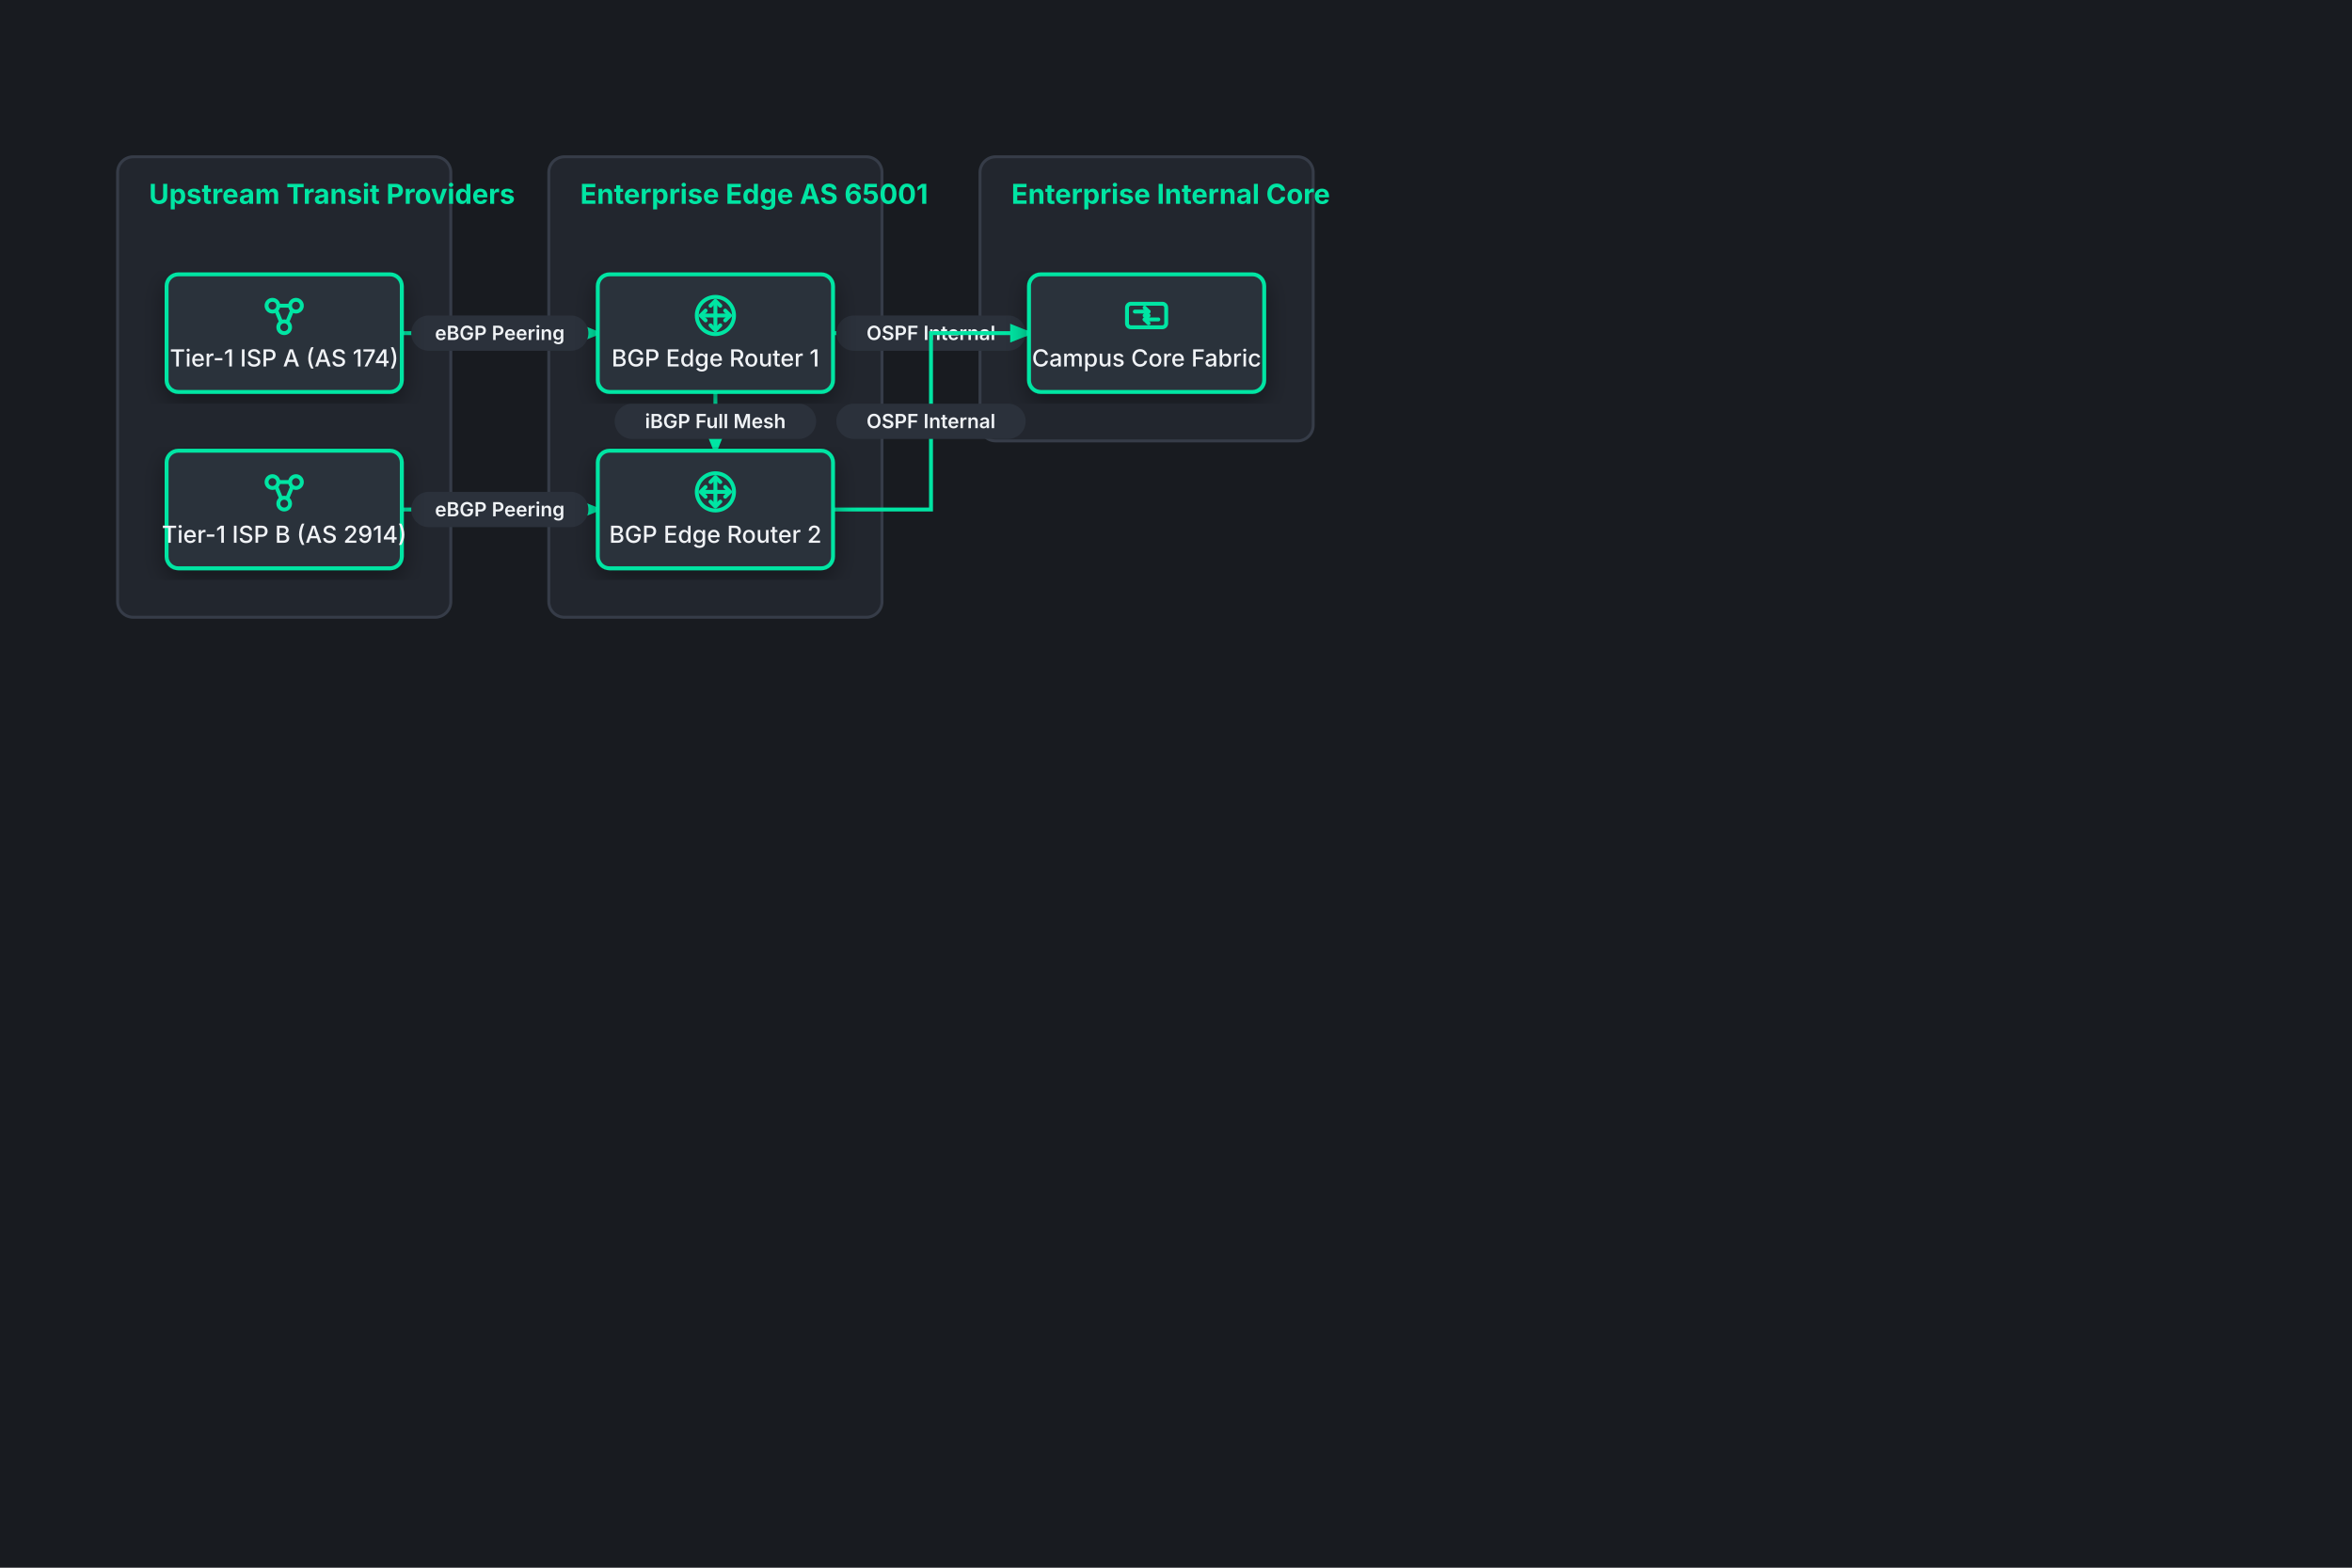
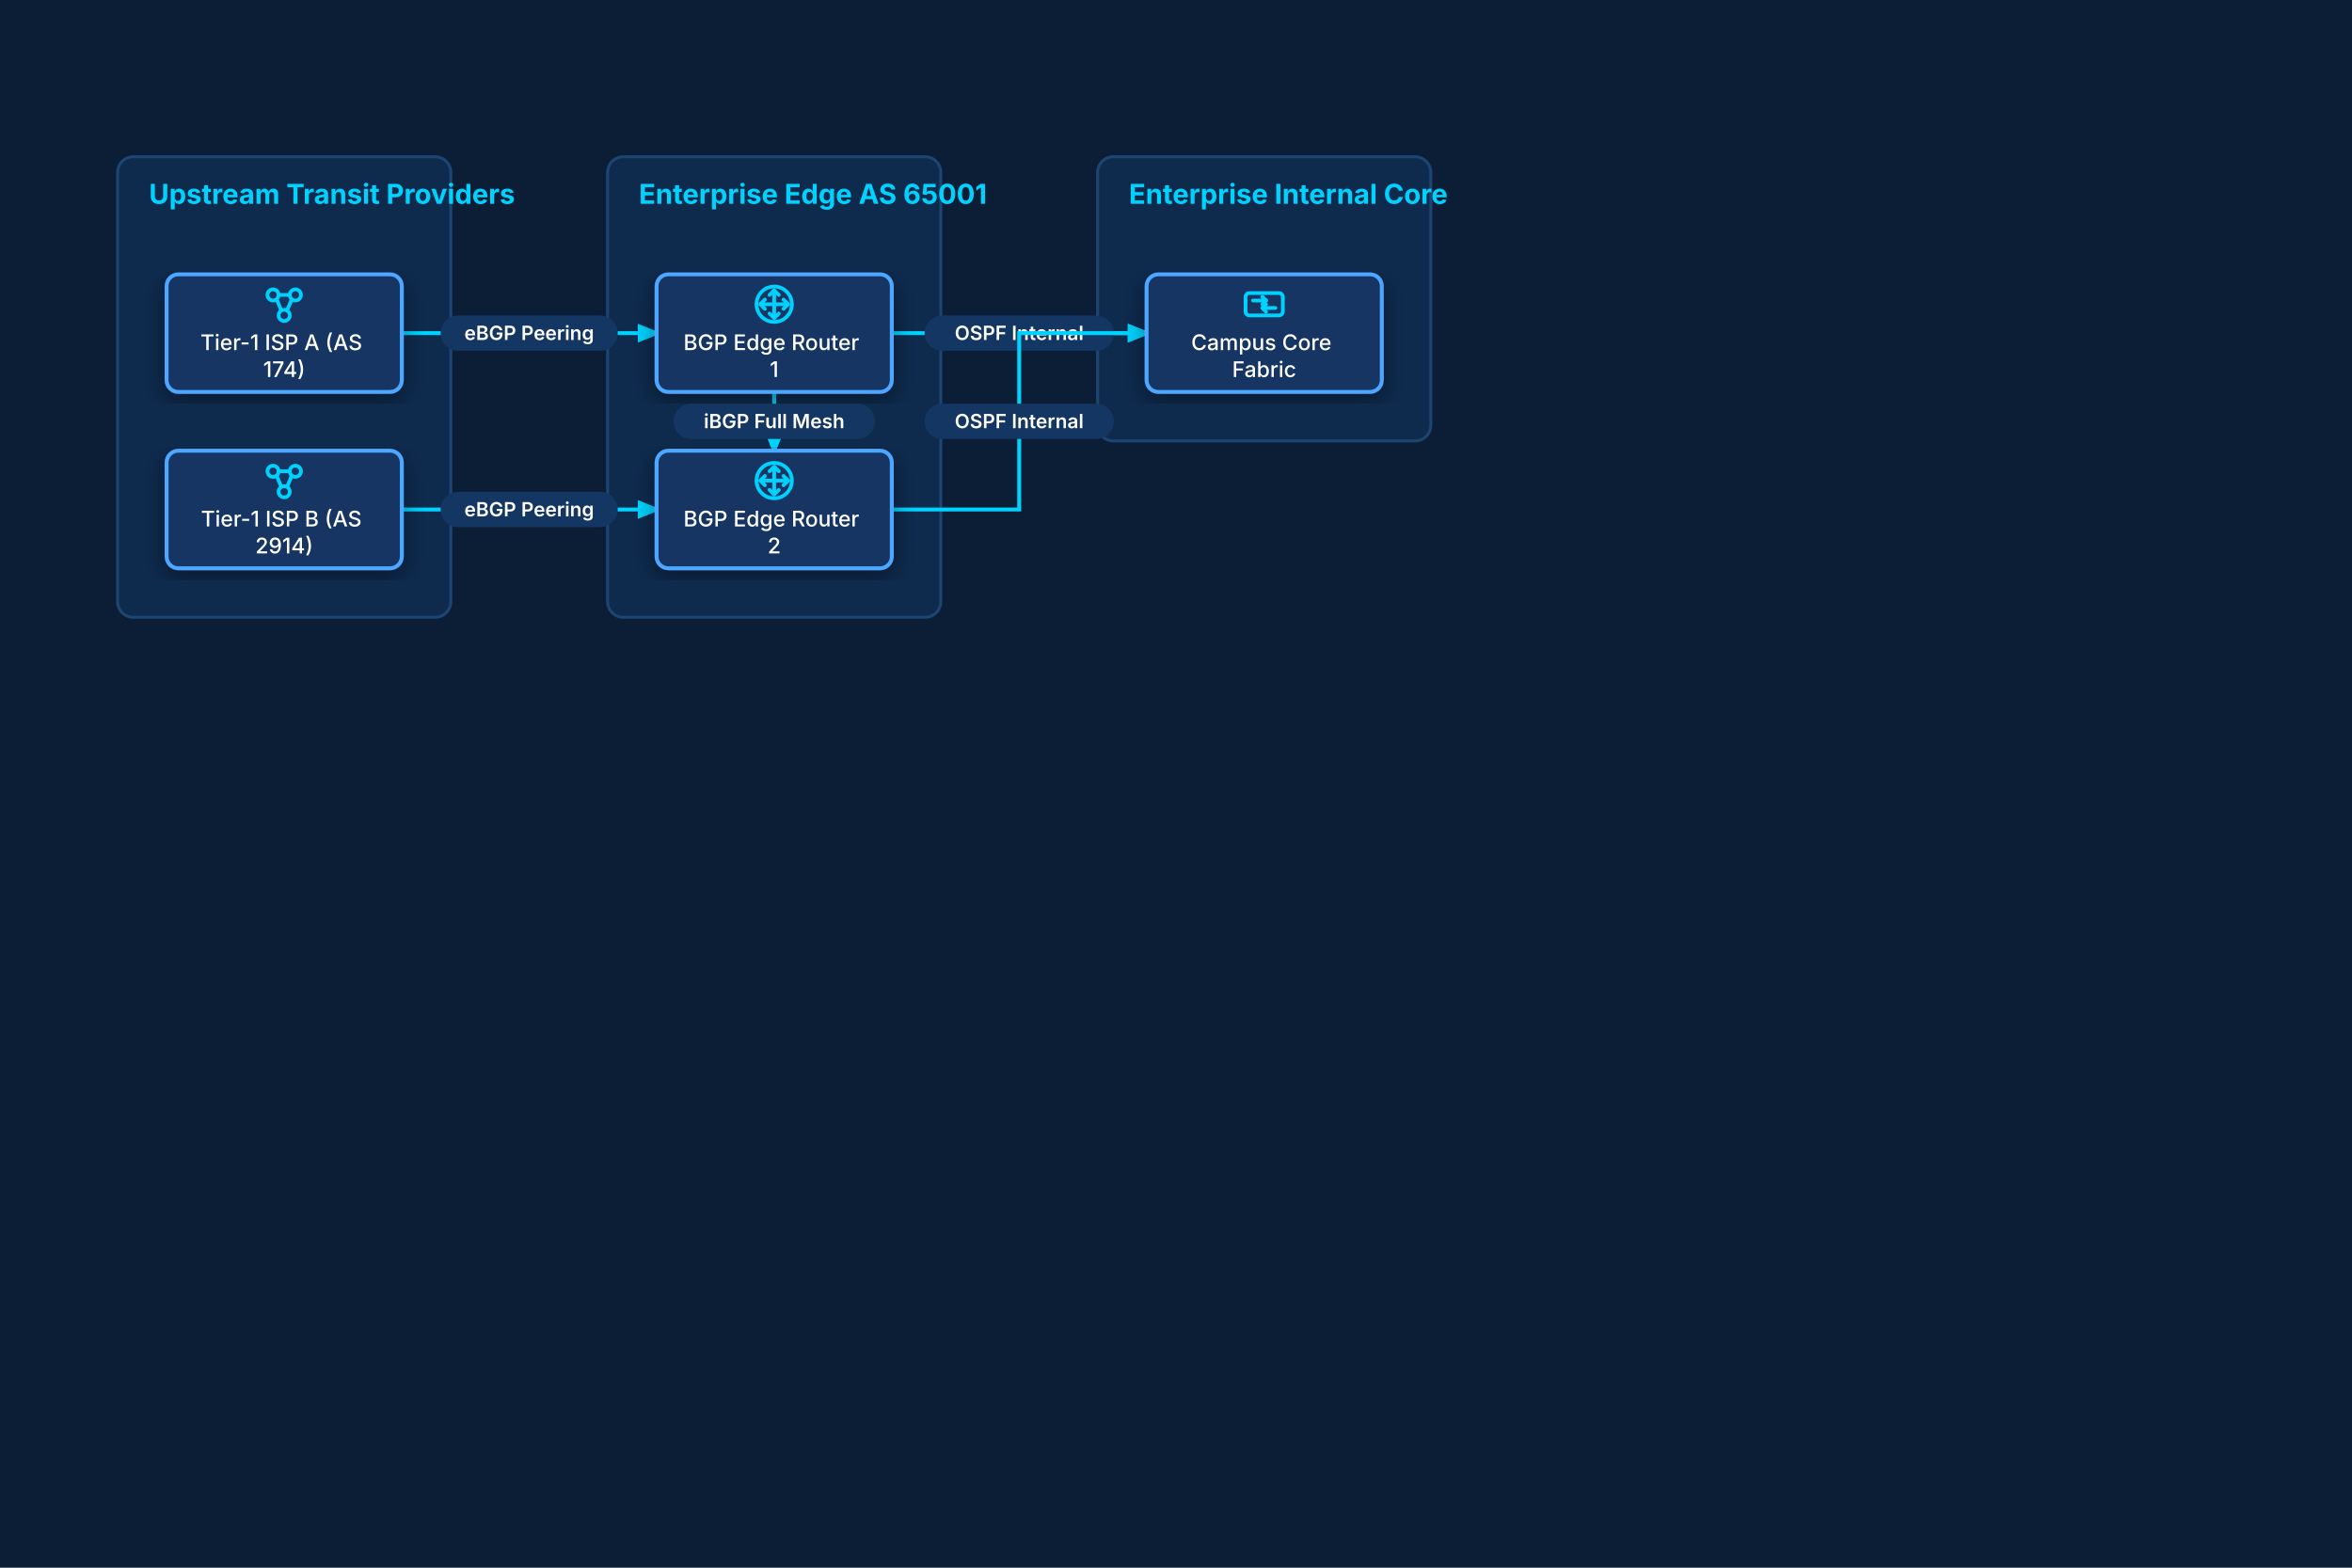
- <svg xmlns="http://www.w3.org/2000/svg" viewBox="0 0 1200.0 800.0" width="1200.0" height="800.0">
+ <svg xmlns="http://www.w3.org/2000/svg" viewBox="0 0 1200 800" width="1200" height="800">
  <defs>
    <marker id="arrow" viewBox="0 0 10 10" refX="8" refY="5" markerWidth="6" markerHeight="6" orient="auto-start-reverse">
-       <path d="M 0 1 L 10 5 L 0 9 z" fill="#00E5A3" />
+       <path d="M 0 1 L 10 5 L 0 9 z" fill="#00D2FF" />
+     </marker>
+     <marker id="arrow-tail" viewBox="0 0 10 10" refX="2" refY="5" markerWidth="6" markerHeight="6" orient="auto">
+       <path d="M 10 1 L 0 5 L 10 9 z" fill="#00D2FF" />
    </marker>
    <filter id="shadow" x="-10%" y="-10%" width="120%" height="120%">
      <feDropShadow dx="0" dy="4" stdDeviation="6" flood-color="#000000" flood-opacity="0.4" />
    </filter>
  </defs>
-   <rect width="100%" height="100%" fill="#181B20" />
+   <rect width="100%" height="100%" fill="#0B1E36" />
  <g id="group_1">
-     <rect x="60.0" y="80.0" width="170.0" height="235.0" rx="8" fill="#22262E" stroke="#363C48" stroke-width="1.5" />
-     <text x="76.0" y="104.0" fill="#00E5A3" font-family="Inter, -apple-system, BlinkMacSystemFont, 'Segoe UI', Roboto, sans-serif" font-size="14" font-weight="bold">Upstream Transit Providers</text>
+     <rect x="60.0" y="80.0" width="170.0" height="235.0" rx="8" fill="#0E2A4D" stroke="#1D4573" stroke-width="1.5" />
+     <text x="76.0" y="104.0" fill="#00D2FF" font-family="Inter, -apple-system, BlinkMacSystemFont, 'Segoe UI', Roboto, sans-serif" font-size="14" font-weight="bold">Upstream Transit Providers</text>
  </g>
  <g id="group_2">
-     <rect x="280.0" y="80.0" width="170.0" height="235.0" rx="8" fill="#22262E" stroke="#363C48" stroke-width="1.5" />
-     <text x="296.0" y="104.0" fill="#00E5A3" font-family="Inter, -apple-system, BlinkMacSystemFont, 'Segoe UI', Roboto, sans-serif" font-size="14" font-weight="bold">Enterprise Edge AS 65001</text>
+     <rect x="310.0" y="80.0" width="170.0" height="235.0" rx="8" fill="#0E2A4D" stroke="#1D4573" stroke-width="1.5" />
+     <text x="326.0" y="104.0" fill="#00D2FF" font-family="Inter, -apple-system, BlinkMacSystemFont, 'Segoe UI', Roboto, sans-serif" font-size="14" font-weight="bold">Enterprise Edge AS 65001</text>
  </g>
  <g id="group_3">
-     <rect x="500.0" y="80.0" width="170.0" height="145.0" rx="8" fill="#22262E" stroke="#363C48" stroke-width="1.5" />
-     <text x="516.0" y="104.0" fill="#00E5A3" font-family="Inter, -apple-system, BlinkMacSystemFont, 'Segoe UI', Roboto, sans-serif" font-size="14" font-weight="bold">Enterprise Internal Core</text>
+     <rect x="560.0" y="80.0" width="170.0" height="145.0" rx="8" fill="#0E2A4D" stroke="#1D4573" stroke-width="1.5" />
+     <text x="576.0" y="104.0" fill="#00D2FF" font-family="Inter, -apple-system, BlinkMacSystemFont, 'Segoe UI', Roboto, sans-serif" font-size="14" font-weight="bold">Enterprise Internal Core</text>
  </g>
-   <path d="M 205.0 170.0 L 305.0 170.0" fill="none" stroke="#00E5A3" stroke-width="2" marker-end="url(#arrow)" />
+   <path d="M 205.0 170.0 L 335.0 170.0" fill="none" stroke="#00D2FF" stroke-width="2" marker-end="url(#arrow)" />
  <g class="badge">
-     <rect x="209.8" y="161.0" width="90.4" height="18.0" rx="9.0" fill="#2B313B" />
-     <text x="255.0" y="173.5" fill="#F0F3F6" font-size="10.0" font-family="Inter, -apple-system, BlinkMacSystemFont, 'Segoe UI', Roboto, sans-serif" font-weight="600" text-anchor="middle">eBGP Peering</text>
+     <rect x="224.8" y="161.0" width="90.4" height="18.0" rx="9.0" fill="#133663" />
+     <text x="270.0" y="173.5" fill="#FFFFFF" font-size="10.0" font-family="Inter, -apple-system, BlinkMacSystemFont, 'Segoe UI', Roboto, sans-serif" font-weight="600" text-anchor="middle">eBGP Peering</text>
  </g>
-   <path d="M 205.0 260.0 L 305.0 260.0" fill="none" stroke="#00E5A3" stroke-width="2" marker-end="url(#arrow)" />
+   <path d="M 205.0 260.0 L 335.0 260.0" fill="none" stroke="#00D2FF" stroke-width="2" marker-end="url(#arrow)" />
  <g class="badge">
-     <rect x="209.8" y="251.0" width="90.4" height="18.0" rx="9.0" fill="#2B313B" />
-     <text x="255.0" y="263.5" fill="#F0F3F6" font-size="10.0" font-family="Inter, -apple-system, BlinkMacSystemFont, 'Segoe UI', Roboto, sans-serif" font-weight="600" text-anchor="middle">eBGP Peering</text>
+     <rect x="224.8" y="251.0" width="90.4" height="18.0" rx="9.0" fill="#133663" />
+     <text x="270.0" y="263.5" fill="#FFFFFF" font-size="10.0" font-family="Inter, -apple-system, BlinkMacSystemFont, 'Segoe UI', Roboto, sans-serif" font-weight="600" text-anchor="middle">eBGP Peering</text>
  </g>
-   <path d="M 365.0 200.0 L 365.0 230.0" fill="none" stroke="#00E5A3" stroke-width="2" marker-end="url(#arrow)" />
+   <path d="M 395.0 200.0 L 395.0 230.0" fill="none" stroke="#00D2FF" stroke-width="2" marker-end="url(#arrow)" />
  <g class="badge">
-     <rect x="313.6" y="206.0" width="102.8" height="18.0" rx="9.0" fill="#2B313B" />
-     <text x="365.0" y="218.5" fill="#F0F3F6" font-size="10.0" font-family="Inter, -apple-system, BlinkMacSystemFont, 'Segoe UI', Roboto, sans-serif" font-weight="600" text-anchor="middle">iBGP Full Mesh</text>
+     <rect x="343.6" y="206.0" width="102.8" height="18.0" rx="9.0" fill="#133663" />
+     <text x="395.0" y="218.5" fill="#FFFFFF" font-size="10.0" font-family="Inter, -apple-system, BlinkMacSystemFont, 'Segoe UI', Roboto, sans-serif" font-weight="600" text-anchor="middle">iBGP Full Mesh</text>
  </g>
-   <path d="M 425.0 170.0 L 525.0 170.0" fill="none" stroke="#00E5A3" stroke-width="2" marker-end="url(#arrow)" />
+   <path d="M 455.0 170.0 L 585.0 170.0" fill="none" stroke="#00D2FF" stroke-width="2" marker-end="url(#arrow)" />
  <g class="badge">
-     <rect x="426.7" y="161.0" width="96.6" height="18.0" rx="9.0" fill="#2B313B" />
-     <text x="475.0" y="173.5" fill="#F0F3F6" font-size="10.0" font-family="Inter, -apple-system, BlinkMacSystemFont, 'Segoe UI', Roboto, sans-serif" font-weight="600" text-anchor="middle">OSPF Internal</text>
+     <rect x="471.7" y="161.0" width="96.6" height="18.0" rx="9.0" fill="#133663" />
+     <text x="520.0" y="173.5" fill="#FFFFFF" font-size="10.0" font-family="Inter, -apple-system, BlinkMacSystemFont, 'Segoe UI', Roboto, sans-serif" font-weight="600" text-anchor="middle">OSPF Internal</text>
  </g>
-   <path d="M 425.0 260.0 L 475.0 260.0 L 475.0 170.0 L 525.0 170.0" fill="none" stroke="#00E5A3" stroke-width="2" marker-end="url(#arrow)" />
+   <path d="M 455.0 260.0 L 520.0 260.0 L 520.0 170.0 L 585.0 170.0" fill="none" stroke="#00D2FF" stroke-width="2" marker-end="url(#arrow)" />
  <g class="badge">
-     <rect x="426.7" y="206.0" width="96.6" height="18.0" rx="9.0" fill="#2B313B" />
-     <text x="475.0" y="218.5" fill="#F0F3F6" font-size="10.0" font-family="Inter, -apple-system, BlinkMacSystemFont, 'Segoe UI', Roboto, sans-serif" font-weight="600" text-anchor="middle">OSPF Internal</text>
+     <rect x="471.7" y="206.0" width="96.6" height="18.0" rx="9.0" fill="#133663" />
+     <text x="520.0" y="218.5" fill="#FFFFFF" font-size="10.0" font-family="Inter, -apple-system, BlinkMacSystemFont, 'Segoe UI', Roboto, sans-serif" font-weight="600" text-anchor="middle">OSPF Internal</text>
  </g>
  <g id="isp1" filter="url(#shadow)">
-     <rect x="85.0" y="140.0" width="120.0" height="60.0" rx="6.0" fill="#2B313B" stroke="#00E5A3" stroke-width="2.0" />
-     <g class="icon icon-bgp" transform="translate(133.0, 149.0) scale(1.0)">
-       <circle cx="6" cy="7" r="3" fill="none" stroke="#00E5A3" stroke-width="2.0" />
-       <circle cx="18" cy="7" r="3" fill="none" stroke="#00E5A3" stroke-width="2.0" />
-       <circle cx="12" cy="18" r="3" fill="none" stroke="#00E5A3" stroke-width="2.0" />
-       <line x1="9" y1="7" x2="15" y2="7" stroke="#00E5A3" stroke-width="2.0" />
-       <line x1="8" y1="9.5" x2="10.5" y2="15.5" stroke="#00E5A3" stroke-width="2.0" />
-       <line x1="16" y1="9.5" x2="13.5" y2="15.5" stroke="#00E5A3" stroke-width="2.0" />
+     <rect x="85.0" y="140.0" width="120.0" height="60.0" rx="6.0" fill="#133663" stroke="#4DA6FF" stroke-width="2.0" />
+     <g class="icon icon-bgp" transform="translate(133.6, 143.85) scale(0.95)">
+       <circle cx="6" cy="7" r="3" fill="none" stroke="#00D2FF" stroke-width="2.0" />
+       <circle cx="18" cy="7" r="3" fill="none" stroke="#00D2FF" stroke-width="2.0" />
+       <circle cx="12" cy="18" r="3" fill="none" stroke="#00D2FF" stroke-width="2.0" />
+       <line x1="9" y1="7" x2="15" y2="7" stroke="#00D2FF" stroke-width="2.0" />
+       <line x1="8" y1="9.5" x2="10.5" y2="15.5" stroke="#00D2FF" stroke-width="2.0" />
+       <line x1="16" y1="9.5" x2="13.5" y2="15.5" stroke="#00D2FF" stroke-width="2.0" />
    </g>
-     <text x="145.0" y="187.0" text-anchor="middle" fill="#F0F3F6" font-family="Inter, -apple-system, BlinkMacSystemFont, 'Segoe UI', Roboto, sans-serif" font-size="12" font-weight="500">Tier-1 ISP A (AS 174)</text>
+     <text x="145.0" y="178.65" text-anchor="middle" fill="#FFFFFF" font-family="Inter, -apple-system, BlinkMacSystemFont, 'Segoe UI', Roboto, sans-serif" font-size="11.0" font-weight="500">
+       <tspan x="145.0" dy="0">Tier-1 ISP A (AS</tspan>
+       <tspan x="145.0" dy="13.75">174)</tspan>
+     </text>
  </g>
  <g id="isp2" filter="url(#shadow)">
-     <rect x="85.0" y="230.0" width="120.0" height="60.0" rx="6.0" fill="#2B313B" stroke="#00E5A3" stroke-width="2.0" />
-     <g class="icon icon-bgp" transform="translate(133.0, 239.0) scale(1.0)">
-       <circle cx="6" cy="7" r="3" fill="none" stroke="#00E5A3" stroke-width="2.0" />
-       <circle cx="18" cy="7" r="3" fill="none" stroke="#00E5A3" stroke-width="2.0" />
-       <circle cx="12" cy="18" r="3" fill="none" stroke="#00E5A3" stroke-width="2.0" />
-       <line x1="9" y1="7" x2="15" y2="7" stroke="#00E5A3" stroke-width="2.0" />
-       <line x1="8" y1="9.5" x2="10.5" y2="15.5" stroke="#00E5A3" stroke-width="2.0" />
-       <line x1="16" y1="9.5" x2="13.5" y2="15.5" stroke="#00E5A3" stroke-width="2.0" />
+     <rect x="85.0" y="230.0" width="120.0" height="60.0" rx="6.0" fill="#133663" stroke="#4DA6FF" stroke-width="2.0" />
+     <g class="icon icon-bgp" transform="translate(133.6, 233.85) scale(0.95)">
+       <circle cx="6" cy="7" r="3" fill="none" stroke="#00D2FF" stroke-width="2.0" />
+       <circle cx="18" cy="7" r="3" fill="none" stroke="#00D2FF" stroke-width="2.0" />
+       <circle cx="12" cy="18" r="3" fill="none" stroke="#00D2FF" stroke-width="2.0" />
+       <line x1="9" y1="7" x2="15" y2="7" stroke="#00D2FF" stroke-width="2.0" />
+       <line x1="8" y1="9.5" x2="10.5" y2="15.5" stroke="#00D2FF" stroke-width="2.0" />
+       <line x1="16" y1="9.5" x2="13.5" y2="15.5" stroke="#00D2FF" stroke-width="2.0" />
    </g>
-     <text x="145.0" y="277.0" text-anchor="middle" fill="#F0F3F6" font-family="Inter, -apple-system, BlinkMacSystemFont, 'Segoe UI', Roboto, sans-serif" font-size="12" font-weight="500">Tier-1 ISP B (AS 2914)</text>
+     <text x="145.0" y="268.65" text-anchor="middle" fill="#FFFFFF" font-family="Inter, -apple-system, BlinkMacSystemFont, 'Segoe UI', Roboto, sans-serif" font-size="11.0" font-weight="500">
+       <tspan x="145.0" dy="0">Tier-1 ISP B (AS</tspan>
+       <tspan x="145.0" dy="13.75">2914)</tspan>
+     </text>
  </g>
  <g id="edge1" filter="url(#shadow)">
-     <rect x="305.0" y="140.0" width="120.0" height="60.0" rx="6.0" fill="#2B313B" stroke="#00E5A3" stroke-width="2.0" />
-     <g class="icon icon-core_router" transform="translate(353.0, 149.0) scale(1.0)">
-       <circle cx="12" cy="12" r="9.5" fill="none" stroke="#00E5A3" stroke-width="2.0" />
-       <line x1="12" y1="4.5" x2="12" y2="19.5" stroke="#00E5A3" stroke-width="2.0" />
-       <polyline points="9.5,7 12,4.5 14.5,7" fill="none" stroke="#00E5A3" stroke-width="2.0" stroke-linecap="round" stroke-linejoin="round" />
-       <polyline points="9.5,17 12,19.5 14.5,17" fill="none" stroke="#00E5A3" stroke-width="2.0" stroke-linecap="round" stroke-linejoin="round" />
-       <line x1="4.5" y1="12" x2="19.5" y2="12" stroke="#00E5A3" stroke-width="2.0" />
-       <polyline points="7,9.5 4.5,12 7,14.5" fill="none" stroke="#00E5A3" stroke-width="2.0" stroke-linecap="round" stroke-linejoin="round" />
-       <polyline points="17,9.5 19.5,12 17,14.5" fill="none" stroke="#00E5A3" stroke-width="2.0" stroke-linecap="round" stroke-linejoin="round" />
+     <rect x="335.0" y="140.0" width="120.0" height="60.0" rx="6.0" fill="#133663" stroke="#4DA6FF" stroke-width="2.0" />
+     <g class="icon icon-core_router" transform="translate(383.6, 143.85) scale(0.95)">
+       <circle cx="12" cy="12" r="9.5" fill="none" stroke="#00D2FF" stroke-width="2.0" />
+       <line x1="12" y1="4.5" x2="12" y2="19.5" stroke="#00D2FF" stroke-width="2.0" />
+       <polyline points="9.5,7 12,4.5 14.5,7" fill="none" stroke="#00D2FF" stroke-width="2.0" stroke-linecap="round" stroke-linejoin="round" />
+       <polyline points="9.5,17 12,19.5 14.5,17" fill="none" stroke="#00D2FF" stroke-width="2.0" stroke-linecap="round" stroke-linejoin="round" />
+       <line x1="4.5" y1="12" x2="19.5" y2="12" stroke="#00D2FF" stroke-width="2.0" />
+       <polyline points="7,9.5 4.5,12 7,14.5" fill="none" stroke="#00D2FF" stroke-width="2.0" stroke-linecap="round" stroke-linejoin="round" />
+       <polyline points="17,9.5 19.5,12 17,14.5" fill="none" stroke="#00D2FF" stroke-width="2.0" stroke-linecap="round" stroke-linejoin="round" />
    </g>
-     <text x="365.0" y="187.0" text-anchor="middle" fill="#F0F3F6" font-family="Inter, -apple-system, BlinkMacSystemFont, 'Segoe UI', Roboto, sans-serif" font-size="12" font-weight="500">BGP Edge Router 1</text>
+     <text x="395.0" y="178.65" text-anchor="middle" fill="#FFFFFF" font-family="Inter, -apple-system, BlinkMacSystemFont, 'Segoe UI', Roboto, sans-serif" font-size="11.0" font-weight="500">
+       <tspan x="395.0" dy="0">BGP Edge Router</tspan>
+       <tspan x="395.0" dy="13.75">1</tspan>
+     </text>
  </g>
  <g id="edge2" filter="url(#shadow)">
-     <rect x="305.0" y="230.0" width="120.0" height="60.0" rx="6.0" fill="#2B313B" stroke="#00E5A3" stroke-width="2.0" />
-     <g class="icon icon-core_router" transform="translate(353.0, 239.0) scale(1.0)">
-       <circle cx="12" cy="12" r="9.5" fill="none" stroke="#00E5A3" stroke-width="2.0" />
-       <line x1="12" y1="4.5" x2="12" y2="19.5" stroke="#00E5A3" stroke-width="2.0" />
-       <polyline points="9.5,7 12,4.5 14.5,7" fill="none" stroke="#00E5A3" stroke-width="2.0" stroke-linecap="round" stroke-linejoin="round" />
-       <polyline points="9.5,17 12,19.5 14.5,17" fill="none" stroke="#00E5A3" stroke-width="2.0" stroke-linecap="round" stroke-linejoin="round" />
-       <line x1="4.5" y1="12" x2="19.5" y2="12" stroke="#00E5A3" stroke-width="2.0" />
-       <polyline points="7,9.5 4.5,12 7,14.5" fill="none" stroke="#00E5A3" stroke-width="2.0" stroke-linecap="round" stroke-linejoin="round" />
-       <polyline points="17,9.5 19.5,12 17,14.5" fill="none" stroke="#00E5A3" stroke-width="2.0" stroke-linecap="round" stroke-linejoin="round" />
+     <rect x="335.0" y="230.0" width="120.0" height="60.0" rx="6.0" fill="#133663" stroke="#4DA6FF" stroke-width="2.0" />
+     <g class="icon icon-core_router" transform="translate(383.6, 233.85) scale(0.95)">
+       <circle cx="12" cy="12" r="9.5" fill="none" stroke="#00D2FF" stroke-width="2.0" />
+       <line x1="12" y1="4.5" x2="12" y2="19.5" stroke="#00D2FF" stroke-width="2.0" />
+       <polyline points="9.5,7 12,4.5 14.5,7" fill="none" stroke="#00D2FF" stroke-width="2.0" stroke-linecap="round" stroke-linejoin="round" />
+       <polyline points="9.5,17 12,19.5 14.5,17" fill="none" stroke="#00D2FF" stroke-width="2.0" stroke-linecap="round" stroke-linejoin="round" />
+       <line x1="4.5" y1="12" x2="19.5" y2="12" stroke="#00D2FF" stroke-width="2.0" />
+       <polyline points="7,9.5 4.5,12 7,14.5" fill="none" stroke="#00D2FF" stroke-width="2.0" stroke-linecap="round" stroke-linejoin="round" />
+       <polyline points="17,9.5 19.5,12 17,14.5" fill="none" stroke="#00D2FF" stroke-width="2.0" stroke-linecap="round" stroke-linejoin="round" />
    </g>
-     <text x="365.0" y="277.0" text-anchor="middle" fill="#F0F3F6" font-family="Inter, -apple-system, BlinkMacSystemFont, 'Segoe UI', Roboto, sans-serif" font-size="12" font-weight="500">BGP Edge Router 2</text>
+     <text x="395.0" y="268.65" text-anchor="middle" fill="#FFFFFF" font-family="Inter, -apple-system, BlinkMacSystemFont, 'Segoe UI', Roboto, sans-serif" font-size="11.0" font-weight="500">
+       <tspan x="395.0" dy="0">BGP Edge Router</tspan>
+       <tspan x="395.0" dy="13.75">2</tspan>
+     </text>
  </g>
  <g id="core_fabric" filter="url(#shadow)">
-     <rect x="525.0" y="140.0" width="120.0" height="60.0" rx="6.0" fill="#2B313B" stroke="#00E5A3" stroke-width="2.0" />
-     <g class="icon icon-switch" transform="translate(573.0, 149.0) scale(1.0)">
-       <rect x="2" y="6" width="20" height="12" rx="2" fill="none" stroke="#00E5A3" stroke-width="2.0" />
-       <line x1="6" y1="10" x2="13" y2="10" stroke="#00E5A3" stroke-width="2.0" stroke-linecap="round" />
-       <polyline points="11,8 13,10 11,12" fill="none" stroke="#00E5A3" stroke-width="2.0" stroke-linecap="round" stroke-linejoin="round" />
-       <line x1="18" y1="14" x2="11" y2="14" stroke="#00E5A3" stroke-width="2.0" stroke-linecap="round" />
-       <polyline points="13,12 11,14 13,16" fill="none" stroke="#00E5A3" stroke-width="2.0" stroke-linecap="round" stroke-linejoin="round" />
+     <rect x="585.0" y="140.0" width="120.0" height="60.0" rx="6.0" fill="#133663" stroke="#4DA6FF" stroke-width="2.0" />
+     <g class="icon icon-switch" transform="translate(633.6, 143.85) scale(0.95)">
+       <rect x="2" y="6" width="20" height="12" rx="2" fill="none" stroke="#00D2FF" stroke-width="2.0" />
+       <line x1="6" y1="10" x2="13" y2="10" stroke="#00D2FF" stroke-width="2.0" stroke-linecap="round" />
+       <polyline points="11,8 13,10 11,12" fill="none" stroke="#00D2FF" stroke-width="2.0" stroke-linecap="round" stroke-linejoin="round" />
+       <line x1="18" y1="14" x2="11" y2="14" stroke="#00D2FF" stroke-width="2.0" stroke-linecap="round" />
+       <polyline points="13,12 11,14 13,16" fill="none" stroke="#00D2FF" stroke-width="2.0" stroke-linecap="round" stroke-linejoin="round" />
    </g>
-     <text x="585.0" y="187.0" text-anchor="middle" fill="#F0F3F6" font-family="Inter, -apple-system, BlinkMacSystemFont, 'Segoe UI', Roboto, sans-serif" font-size="12" font-weight="500">Campus Core Fabric</text>
+     <text x="645.0" y="178.65" text-anchor="middle" fill="#FFFFFF" font-family="Inter, -apple-system, BlinkMacSystemFont, 'Segoe UI', Roboto, sans-serif" font-size="11.0" font-weight="500">
+       <tspan x="645.0" dy="0">Campus Core</tspan>
+       <tspan x="645.0" dy="13.75">Fabric</tspan>
+     </text>
  </g>
</svg>
